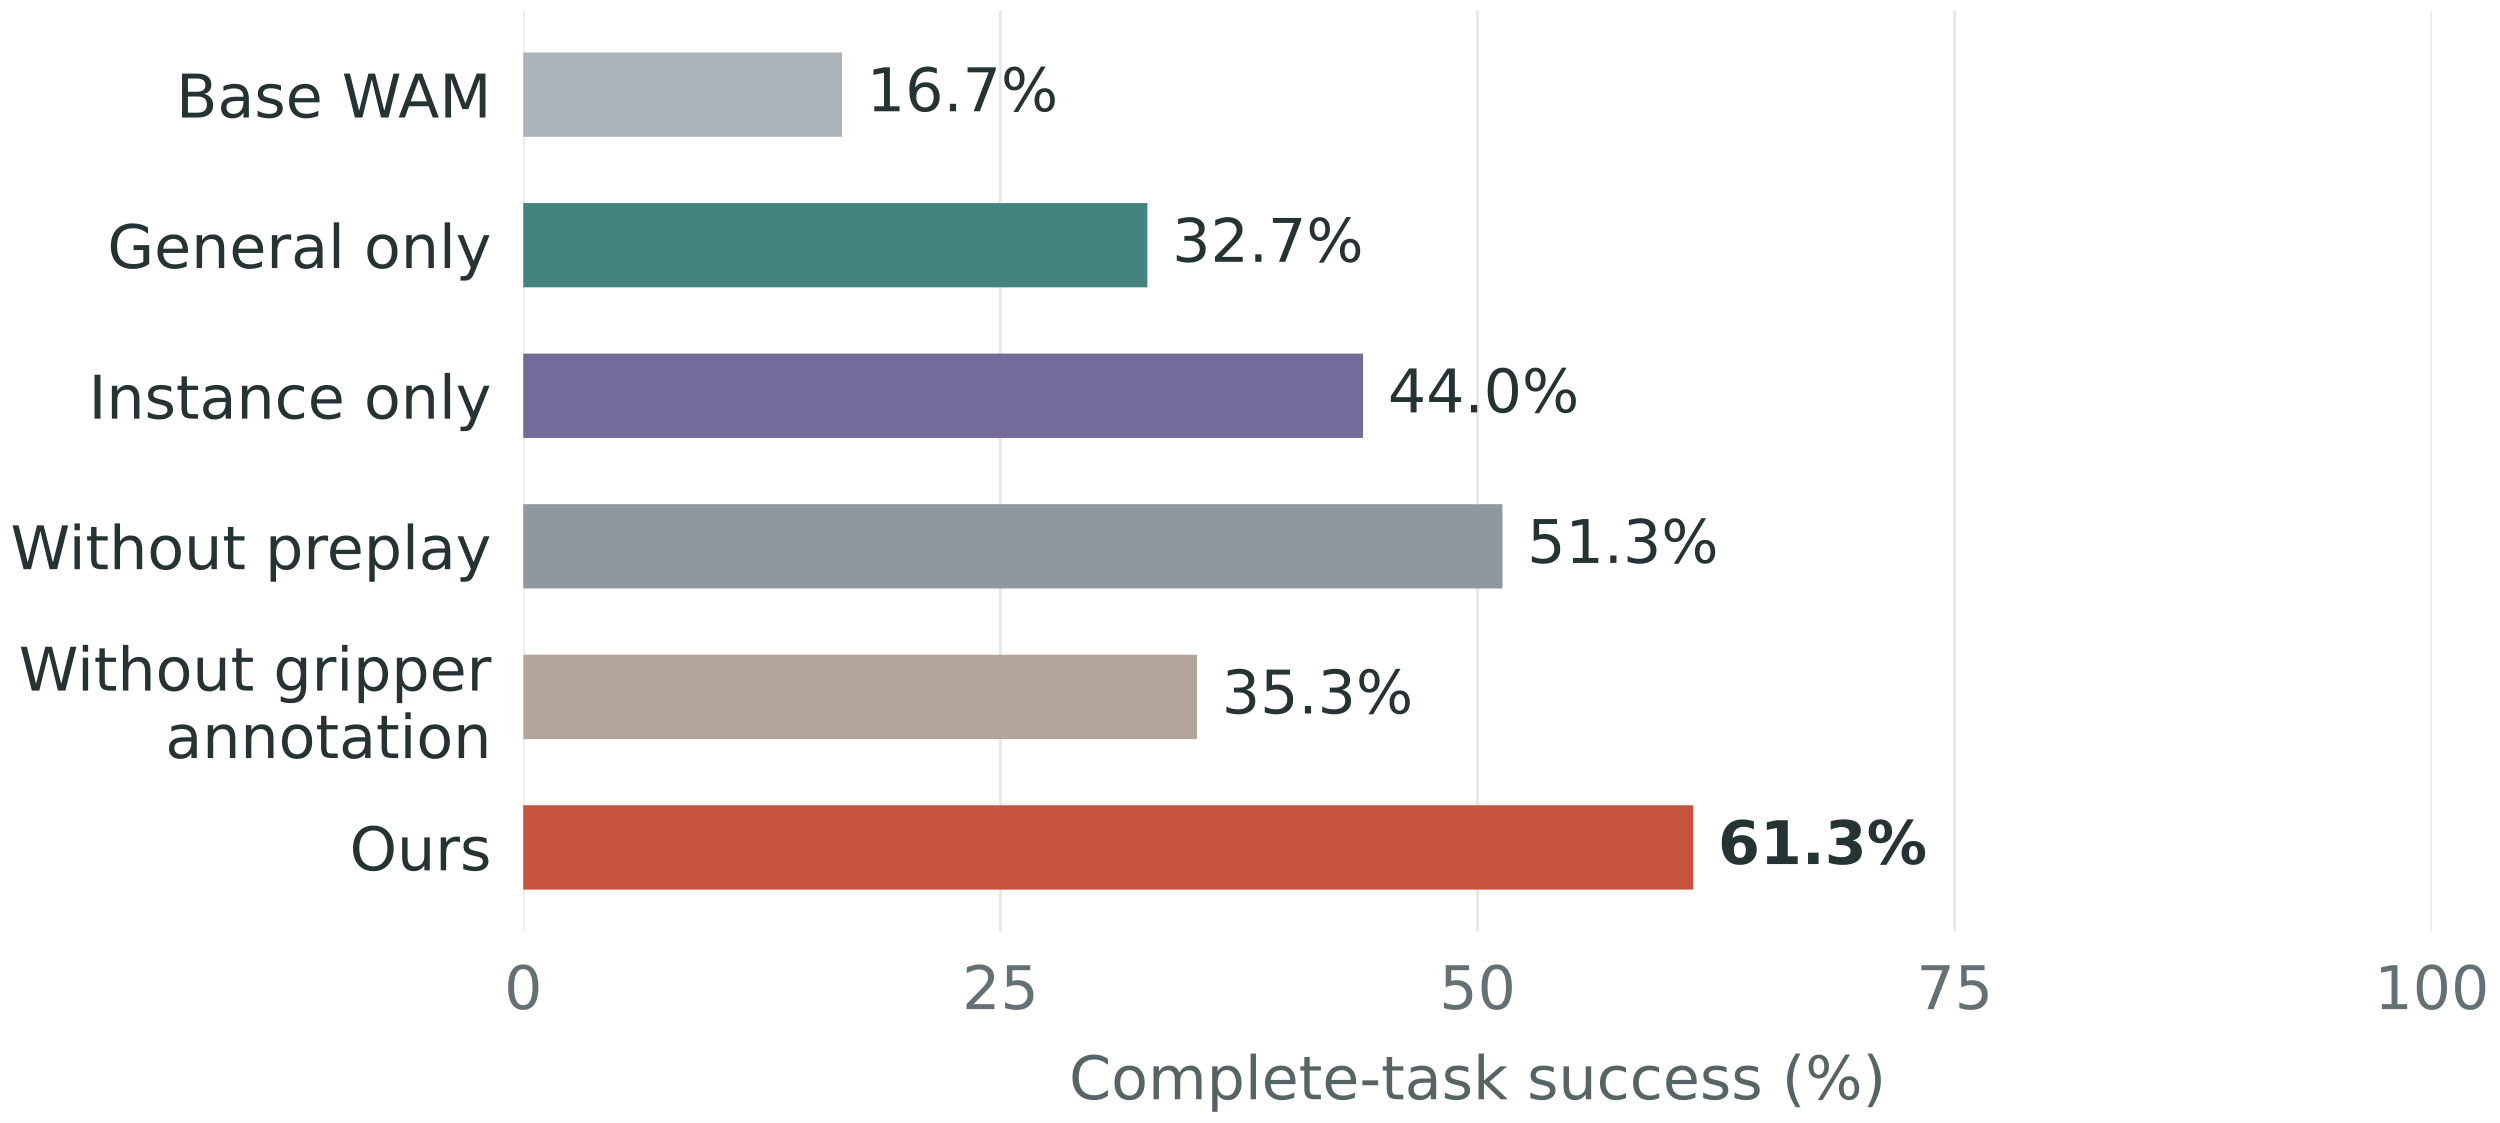
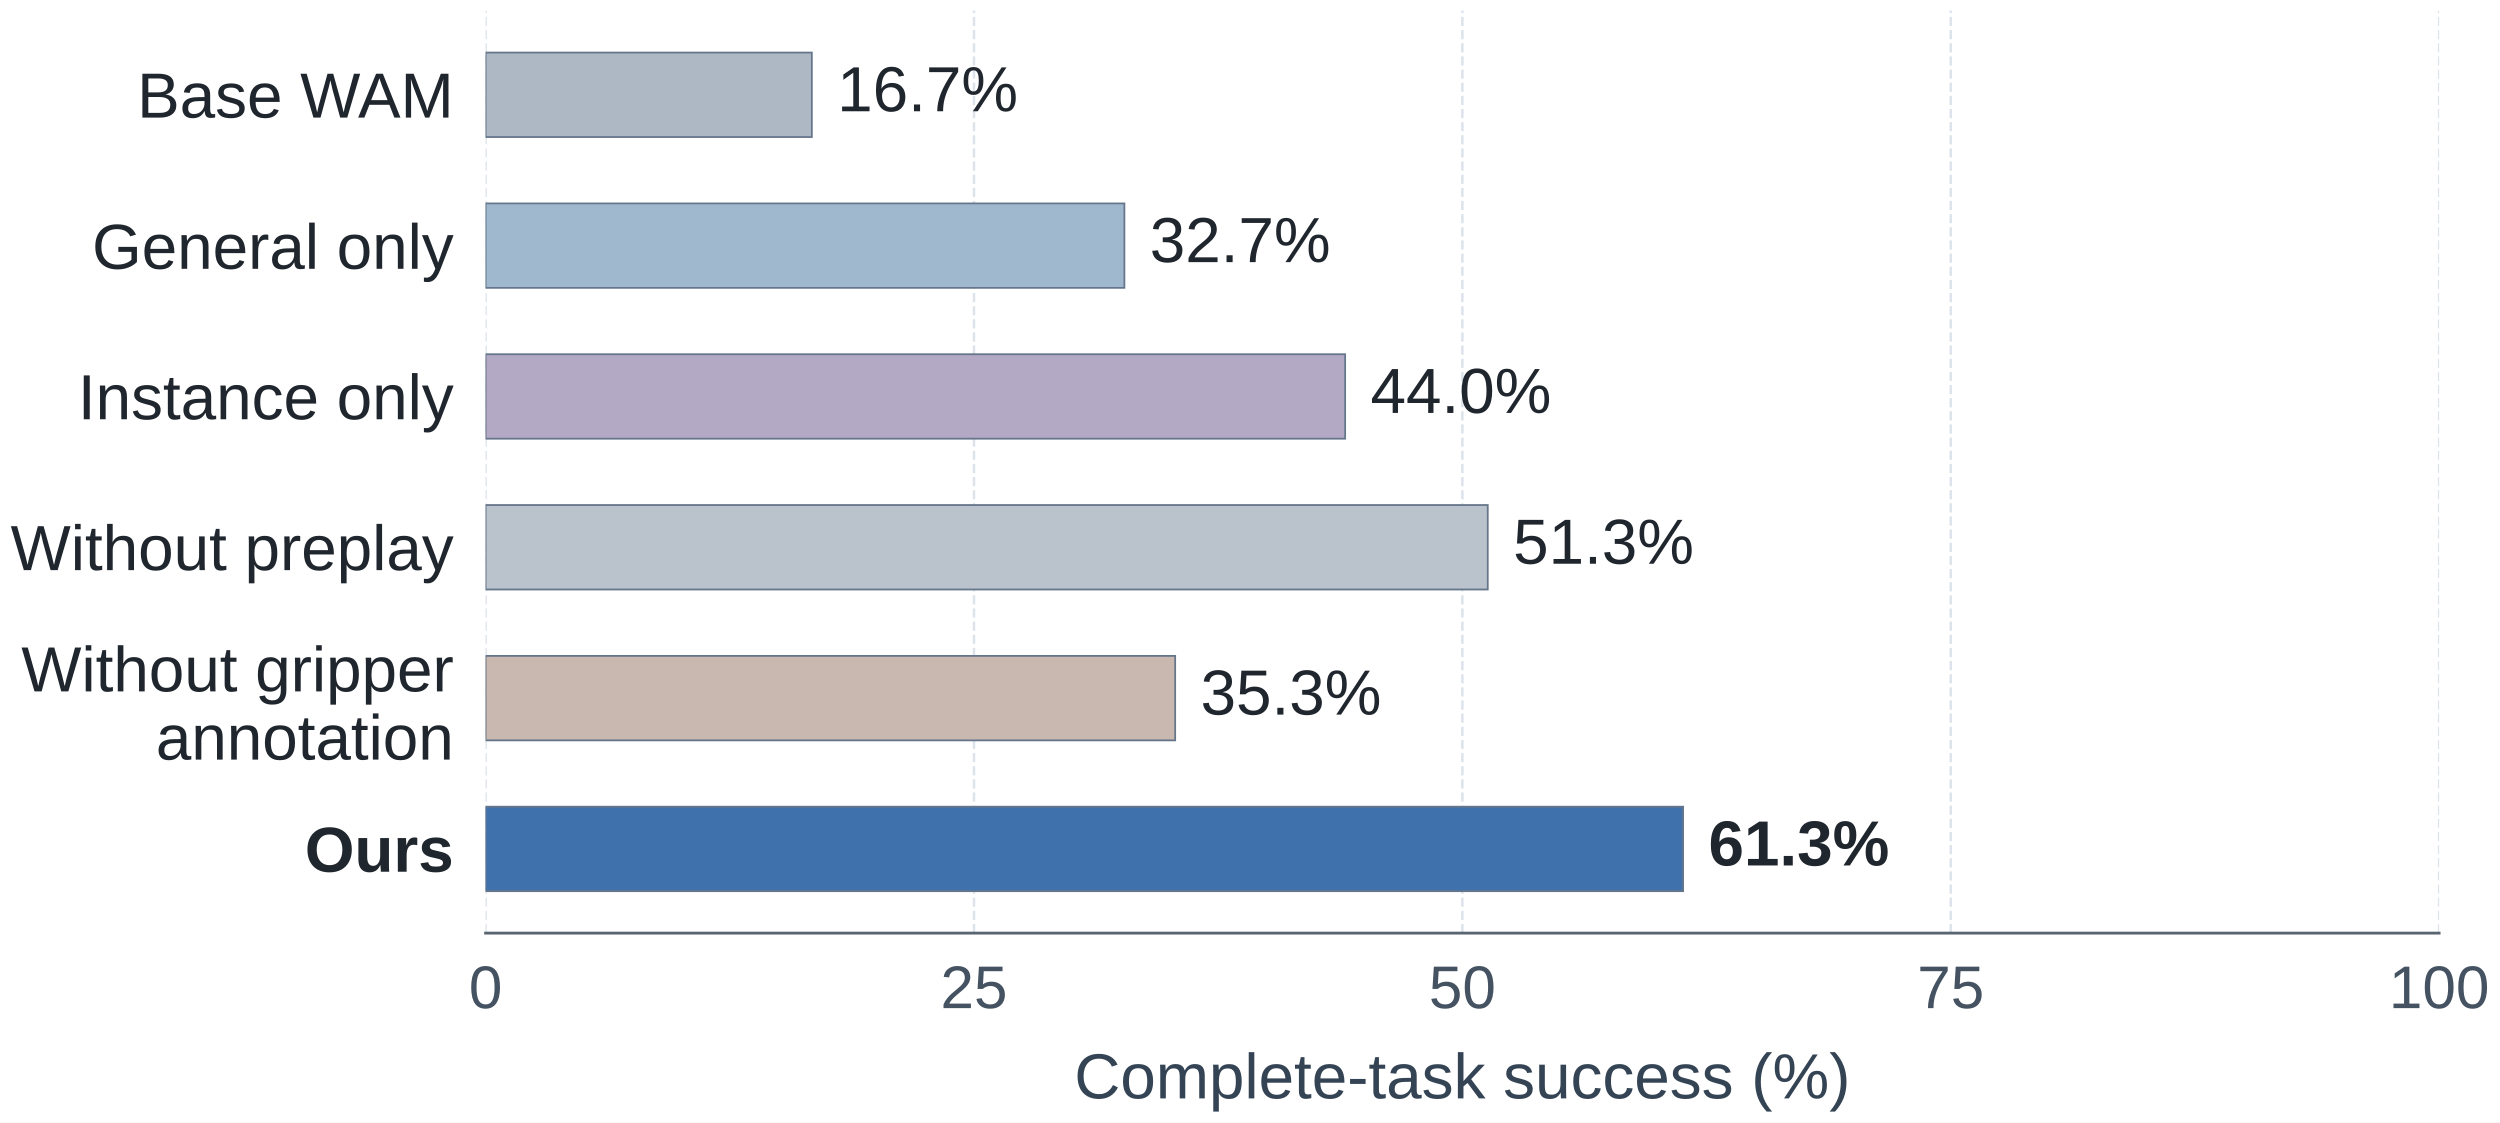
<svg xmlns="http://www.w3.org/2000/svg" width="705.6pt" height="316.8pt" viewBox="0 0 705.6 316.8" version="1.1">
  <defs>
    <style type="text/css">*{stroke-linejoin: round; stroke-linecap: butt}</style>
  </defs>
  <g id="figure_1">
    <g id="patch_1">
      <path d="M 0 316.8  L 705.6 316.8  L 705.6 0  L 0 0  z " style="fill: #ffffff" />
    </g>
    <g id="axes_1">
      <g id="patch_2">
-         <path d="M 147.684 262.894  L 686.375 262.894  L 686.375 3  L 147.684 3  z " style="fill: #ffffff" />
+         <path d="M 137.052 263.361  L 688.419 263.361  L 688.419 3  L 137.052 3  z " style="fill: #ffffff" />
      </g>
      <g id="matplotlib.axis_1">
        <g id="xtick_1">
          <g id="line2d_1">
-             <path d="M 147.684 262.894  L 147.684 3  " clip-path="url(#p691a54be05)" style="fill: none; stroke: #e5e8e5; stroke-width: 0.8; stroke-linecap: square" />
+             <path d="M 137.052 263.361  L 137.052 3  " clip-path="url(#p787537ce5c)" style="fill: none; stroke-dasharray: 2.59,1.12; stroke-dashoffset: 0; stroke: #dce3ea; stroke-width: 0.7" />
          </g>
          <g id="line2d_2" />
          <g id="text_1">
-             <text style="fill: #647174; font: 17px 'DejaVu Sans'; text-anchor: middle" x="147.684" y="284.811" transform="rotate(-0 147.6841 284.8115)">0</text>
+             <text style="fill: #445261; font: 17px 'Arial'; text-anchor: middle" x="137.052" y="284.529" transform="rotate(-0 137.0524 284.5291)">0</text>
          </g>
        </g>
        <g id="xtick_2">
          <g id="line2d_3">
-             <path d="M 282.357 262.894  L 282.357 3  " clip-path="url(#p691a54be05)" style="fill: none; stroke: #e5e8e5; stroke-width: 0.8; stroke-linecap: square" />
+             <path d="M 274.894 263.361  L 274.894 3  " clip-path="url(#p787537ce5c)" style="fill: none; stroke-dasharray: 2.59,1.12; stroke-dashoffset: 0; stroke: #dce3ea; stroke-width: 0.7" />
          </g>
          <g id="line2d_4" />
          <g id="text_2">
-             <text style="fill: #647174; font: 17px 'DejaVu Sans'; text-anchor: middle" x="282.357" y="284.811" transform="rotate(-0 282.357 284.8115)">25</text>
+             <text style="fill: #445261; font: 17px 'Arial'; text-anchor: middle" x="274.894" y="284.529" transform="rotate(-0 274.8942 284.5291)">25</text>
          </g>
        </g>
        <g id="xtick_3">
          <g id="line2d_5">
-             <path d="M 417.03 262.894  L 417.03 3  " clip-path="url(#p691a54be05)" style="fill: none; stroke: #e5e8e5; stroke-width: 0.8; stroke-linecap: square" />
+             <path d="M 412.736 263.361  L 412.736 3  " clip-path="url(#p787537ce5c)" style="fill: none; stroke-dasharray: 2.59,1.12; stroke-dashoffset: 0; stroke: #dce3ea; stroke-width: 0.7" />
          </g>
          <g id="line2d_6" />
          <g id="text_3">
-             <text style="fill: #647174; font: 17px 'DejaVu Sans'; text-anchor: middle" x="417.03" y="284.811" transform="rotate(-0 417.0298 284.8115)">50</text>
+             <text style="fill: #445261; font: 17px 'Arial'; text-anchor: middle" x="412.736" y="284.529" transform="rotate(-0 412.7359 284.5291)">50</text>
          </g>
        </g>
        <g id="xtick_4">
          <g id="line2d_7">
-             <path d="M 551.703 262.894  L 551.703 3  " clip-path="url(#p691a54be05)" style="fill: none; stroke: #e5e8e5; stroke-width: 0.8; stroke-linecap: square" />
+             <path d="M 550.578 263.361  L 550.578 3  " clip-path="url(#p787537ce5c)" style="fill: none; stroke-dasharray: 2.59,1.12; stroke-dashoffset: 0; stroke: #dce3ea; stroke-width: 0.7" />
          </g>
          <g id="line2d_8" />
          <g id="text_4">
-             <text style="fill: #647174; font: 17px 'DejaVu Sans'; text-anchor: middle" x="551.703" y="284.811" transform="rotate(-0 551.7026 284.8115)">75</text>
+             <text style="fill: #445261; font: 17px 'Arial'; text-anchor: middle" x="550.578" y="284.529" transform="rotate(-0 550.5776 284.5291)">75</text>
          </g>
        </g>
        <g id="xtick_5">
          <g id="line2d_9">
-             <path d="M 686.375 262.894  L 686.375 3  " clip-path="url(#p691a54be05)" style="fill: none; stroke: #e5e8e5; stroke-width: 0.8; stroke-linecap: square" />
+             <path d="M 688.419 263.361  L 688.419 3  " clip-path="url(#p787537ce5c)" style="fill: none; stroke-dasharray: 2.59,1.12; stroke-dashoffset: 0; stroke: #dce3ea; stroke-width: 0.7" />
          </g>
          <g id="line2d_10" />
          <g id="text_5">
-             <text style="fill: #647174; font: 17px 'DejaVu Sans'; text-anchor: middle" x="686.375" y="284.811" transform="rotate(-0 686.3754 284.8115)">100</text>
+             <text style="fill: #445261; font: 17px 'Arial'; text-anchor: middle" x="688.419" y="284.529" transform="rotate(-0 688.4194 284.5291)">100</text>
          </g>
        </g>
        <g id="text_6">
-           <text style="fill: #566466; font: 17px 'DejaVu Sans'; text-anchor: middle" x="417.03" y="310.264" transform="rotate(-0 417.0298 310.2643)">Complete-task success (%)</text>
+           <text style="fill: #344454; font: 18px 'Arial'; text-anchor: middle" x="412.736" y="310.011" transform="rotate(-0 412.7359 310.0113)">Complete-task success (%)</text>
        </g>
      </g>
      <g id="matplotlib.axis_2">
        <g id="ytick_1">
          <g id="line2d_11" />
          <g id="text_7">
-             <text style="fill: #263335; font: 17px 'DejaVu Sans'; text-anchor: end" x="138.684" y="33.171" transform="rotate(-0 138.6841 33.17062)">Base WAM</text>
+             <text style="fill: #20262d; font: 18px 'Arial'; text-anchor: end" x="128.052" y="33.197" transform="rotate(-0 128.0524 33.19656)">Base WAM</text>
          </g>
        </g>
        <g id="ytick_2">
          <g id="line2d_12" />
          <g id="text_8">
-             <text style="fill: #263335; font: 17px 'DejaVu Sans'; text-anchor: end" x="138.684" y="75.665" transform="rotate(-0 138.6841 75.66471)">General only</text>
+             <text style="fill: #20262d; font: 18px 'Arial'; text-anchor: end" x="128.052" y="75.877" transform="rotate(-0 128.0524 75.87665)">General only</text>
          </g>
        </g>
        <g id="ytick_3">
          <g id="line2d_13" />
          <g id="text_9">
-             <text style="fill: #263335; font: 17px 'DejaVu Sans'; text-anchor: end" x="138.684" y="118.159" transform="rotate(-0 138.6841 118.1588)">Instance only</text>
+             <text style="fill: #20262d; font: 18px 'Arial'; text-anchor: end" x="128.052" y="118.337" transform="rotate(-0 128.0524 118.3374)">Instance only</text>
          </g>
        </g>
        <g id="ytick_4">
          <g id="line2d_14" />
          <g id="text_10">
-             <text style="fill: #263335; font: 17px 'DejaVu Sans'; text-anchor: end" x="138.684" y="160.653" transform="rotate(-0 138.6841 160.6529)">Without preplay</text>
+             <text style="fill: #20262d; font: 18px 'Arial'; text-anchor: end" x="128.052" y="160.908" transform="rotate(-0 128.0524 160.9078)">Without preplay</text>
          </g>
        </g>
        <g id="ytick_5">
          <g id="line2d_15" />
          <g id="text_11">
-             <text style="fill: #263335; font: 17px 'DejaVu Sans'" transform="translate(5.31649 194.9206)">Without gripper</text>
-             <text style="fill: #263335; font: 17px 'DejaVu Sans'" transform="translate(46.67165 213.9569)">annotation</text>
+             <text style="fill: #20262d; font: 18px 'Arial'" transform="translate(6.006802 195.1419)">Without gripper</text>
+             <text style="fill: #20262d; font: 18px 'Arial'" transform="translate(43.98399 214.3913)">annotation</text>
          </g>
        </g>
        <g id="ytick_6">
          <g id="line2d_16" />
          <g id="text_12">
-             <text style="fill: #263335; font: 17px 'DejaVu Sans'; text-anchor: end" x="138.684" y="245.641" transform="rotate(-0 138.6841 245.6411)">Ours</text>
+             <text style="fill: #20262d; font: 700 18px 'Arial'; text-anchor: end" x="128.052" y="246.049" transform="rotate(-0 128.0524 246.0486)">Ours</text>
          </g>
        </g>
      </g>
      <g id="patch_3">
-         <path d="M 147.684 14.814  L 237.646 14.814  L 237.646 38.61  L 147.684 38.61  z " clip-path="url(#p691a54be05)" style="fill: #abb3b8" />
+         <path d="M 137.052 14.835  L 229.131 14.835  L 229.131 38.674  L 137.052 38.674  z " clip-path="url(#p787537ce5c)" style="fill: #aeb8c5; stroke: #65758a; stroke-width: 0.5; stroke-linejoin: miter" />
      </g>
      <g id="patch_4">
-         <path d="M 147.684 57.308  L 323.836 57.308  L 323.836 81.104  L 147.684 81.104  z " clip-path="url(#p691a54be05)" style="fill: #43847e" />
+         <path d="M 137.052 57.405  L 317.349 57.405  L 317.349 81.245  L 137.052 81.245  z " clip-path="url(#p787537ce5c)" style="fill: #9fb8ce; stroke: #65758a; stroke-width: 0.5; stroke-linejoin: miter" />
      </g>
      <g id="patch_5">
-         <path d="M 147.684 99.802  L 384.708 99.802  L 384.708 123.598  L 147.684 123.598  z " clip-path="url(#p691a54be05)" style="fill: #746b9b" />
+         <path d="M 137.052 99.976  L 379.654 99.976  L 379.654 123.815  L 137.052 123.815  z " clip-path="url(#p787537ce5c)" style="fill: #b3a9c4; stroke: #65758a; stroke-width: 0.5; stroke-linejoin: miter" />
      </g>
      <g id="patch_6">
-         <path d="M 147.684 142.296  L 424.033 142.296  L 424.033 166.093  L 147.684 166.093  z " clip-path="url(#p691a54be05)" style="fill: #8f989d" />
+         <path d="M 137.052 142.546  L 419.904 142.546  L 419.904 166.385  L 137.052 166.385  z " clip-path="url(#p787537ce5c)" style="fill: #bac2cc; stroke: #65758a; stroke-width: 0.5; stroke-linejoin: miter" />
      </g>
      <g id="patch_7">
-         <path d="M 147.684 184.79  L 337.842 184.79  L 337.842 208.587  L 147.684 208.587  z " clip-path="url(#p691a54be05)" style="fill: #b4a59a" />
+         <path d="M 137.052 185.116  L 331.685 185.116  L 331.685 208.956  L 137.052 208.956  z " clip-path="url(#p787537ce5c)" style="fill: #c9b8b0; stroke: #65758a; stroke-width: 0.5; stroke-linejoin: miter" />
      </g>
      <g id="patch_8">
-         <path d="M 147.684 227.284  L 477.902 227.284  L 477.902 251.081  L 147.684 251.081  z " clip-path="url(#p691a54be05)" style="fill: #c6533b" />
+         <path d="M 137.052 227.687  L 475.04 227.687  L 475.04 251.526  L 137.052 251.526  z " clip-path="url(#p787537ce5c)" style="fill: #3f71ad; stroke: #65758a; stroke-width: 0.5; stroke-linejoin: miter" />
+       </g>
+       <g id="patch_9">
+         <path d="M 137.052 263.361  L 688.419 263.361  " style="fill: none; stroke: #596570; stroke-width: 0.8; stroke-linejoin: miter; stroke-linecap: square" />
      </g>
      <g id="text_13">
-         <text style="fill: #263335; font: 17px 'DejaVu Sans'; text-anchor: start" x="244.649" y="31.403" transform="rotate(-0 244.6486 31.40288)">16.7%</text>
+         <text style="fill: #20262d; font: 18px 'Arial'; text-anchor: start" x="236.298" y="31.408" transform="rotate(-0 236.2985 31.40781)">16.7%</text>
      </g>
      <g id="text_14">
-         <text style="fill: #263335; font: 17px 'DejaVu Sans'; text-anchor: start" x="330.839" y="73.897" transform="rotate(-0 330.8392 73.89698)">32.7%</text>
+         <text style="fill: #20262d; font: 18px 'Arial'; text-anchor: start" x="324.517" y="73.978" transform="rotate(-0 324.5172 73.97822)">32.7%</text>
      </g>
      <g id="text_15">
-         <text style="fill: #263335; font: 17px 'DejaVu Sans'; text-anchor: start" x="391.711" y="116.391" transform="rotate(-0 391.7113 116.3911)">44.0%</text>
+         <text style="fill: #20262d; font: 18px 'Arial'; text-anchor: start" x="386.822" y="116.549" transform="rotate(-0 386.8217 116.5486)">44.0%</text>
      </g>
      <g id="text_16">
-         <text style="fill: #263335; font: 17px 'DejaVu Sans'; text-anchor: start" x="431.036" y="158.885" transform="rotate(-0 431.0357 158.8852)">51.3%</text>
+         <text style="fill: #20262d; font: 18px 'Arial'; text-anchor: start" x="427.071" y="159.119" transform="rotate(-0 427.0714 159.119)">51.3%</text>
      </g>
      <g id="text_17">
-         <text style="fill: #263335; font: 17px 'DejaVu Sans'; text-anchor: start" x="344.845" y="201.379" transform="rotate(-0 344.8451 201.3793)">35.3%</text>
+         <text style="fill: #20262d; font: 18px 'Arial'; text-anchor: start" x="338.853" y="201.689" transform="rotate(-0 338.8527 201.6894)">35.3%</text>
      </g>
      <g id="text_18">
-         <text style="fill: #263335; font: 700 17px 'DejaVu Sans'; text-anchor: start" x="484.905" y="243.873" transform="rotate(-0 484.9049 243.8734)">61.3%</text>
+         <text style="fill: #20262d; font: 700 18px 'Arial'; text-anchor: start" x="482.208" y="244.273" transform="rotate(-0 482.2081 244.2725)">61.3%</text>
      </g>
    </g>
  </g>
  <defs>
-     <clipPath id="p691a54be05">
-       <rect x="147.684" y="3" width="538.691" height="259.894" />
+     <clipPath id="p787537ce5c">
+       <rect x="137.052" y="3" width="551.367" height="260.361" />
    </clipPath>
  </defs>
</svg>
